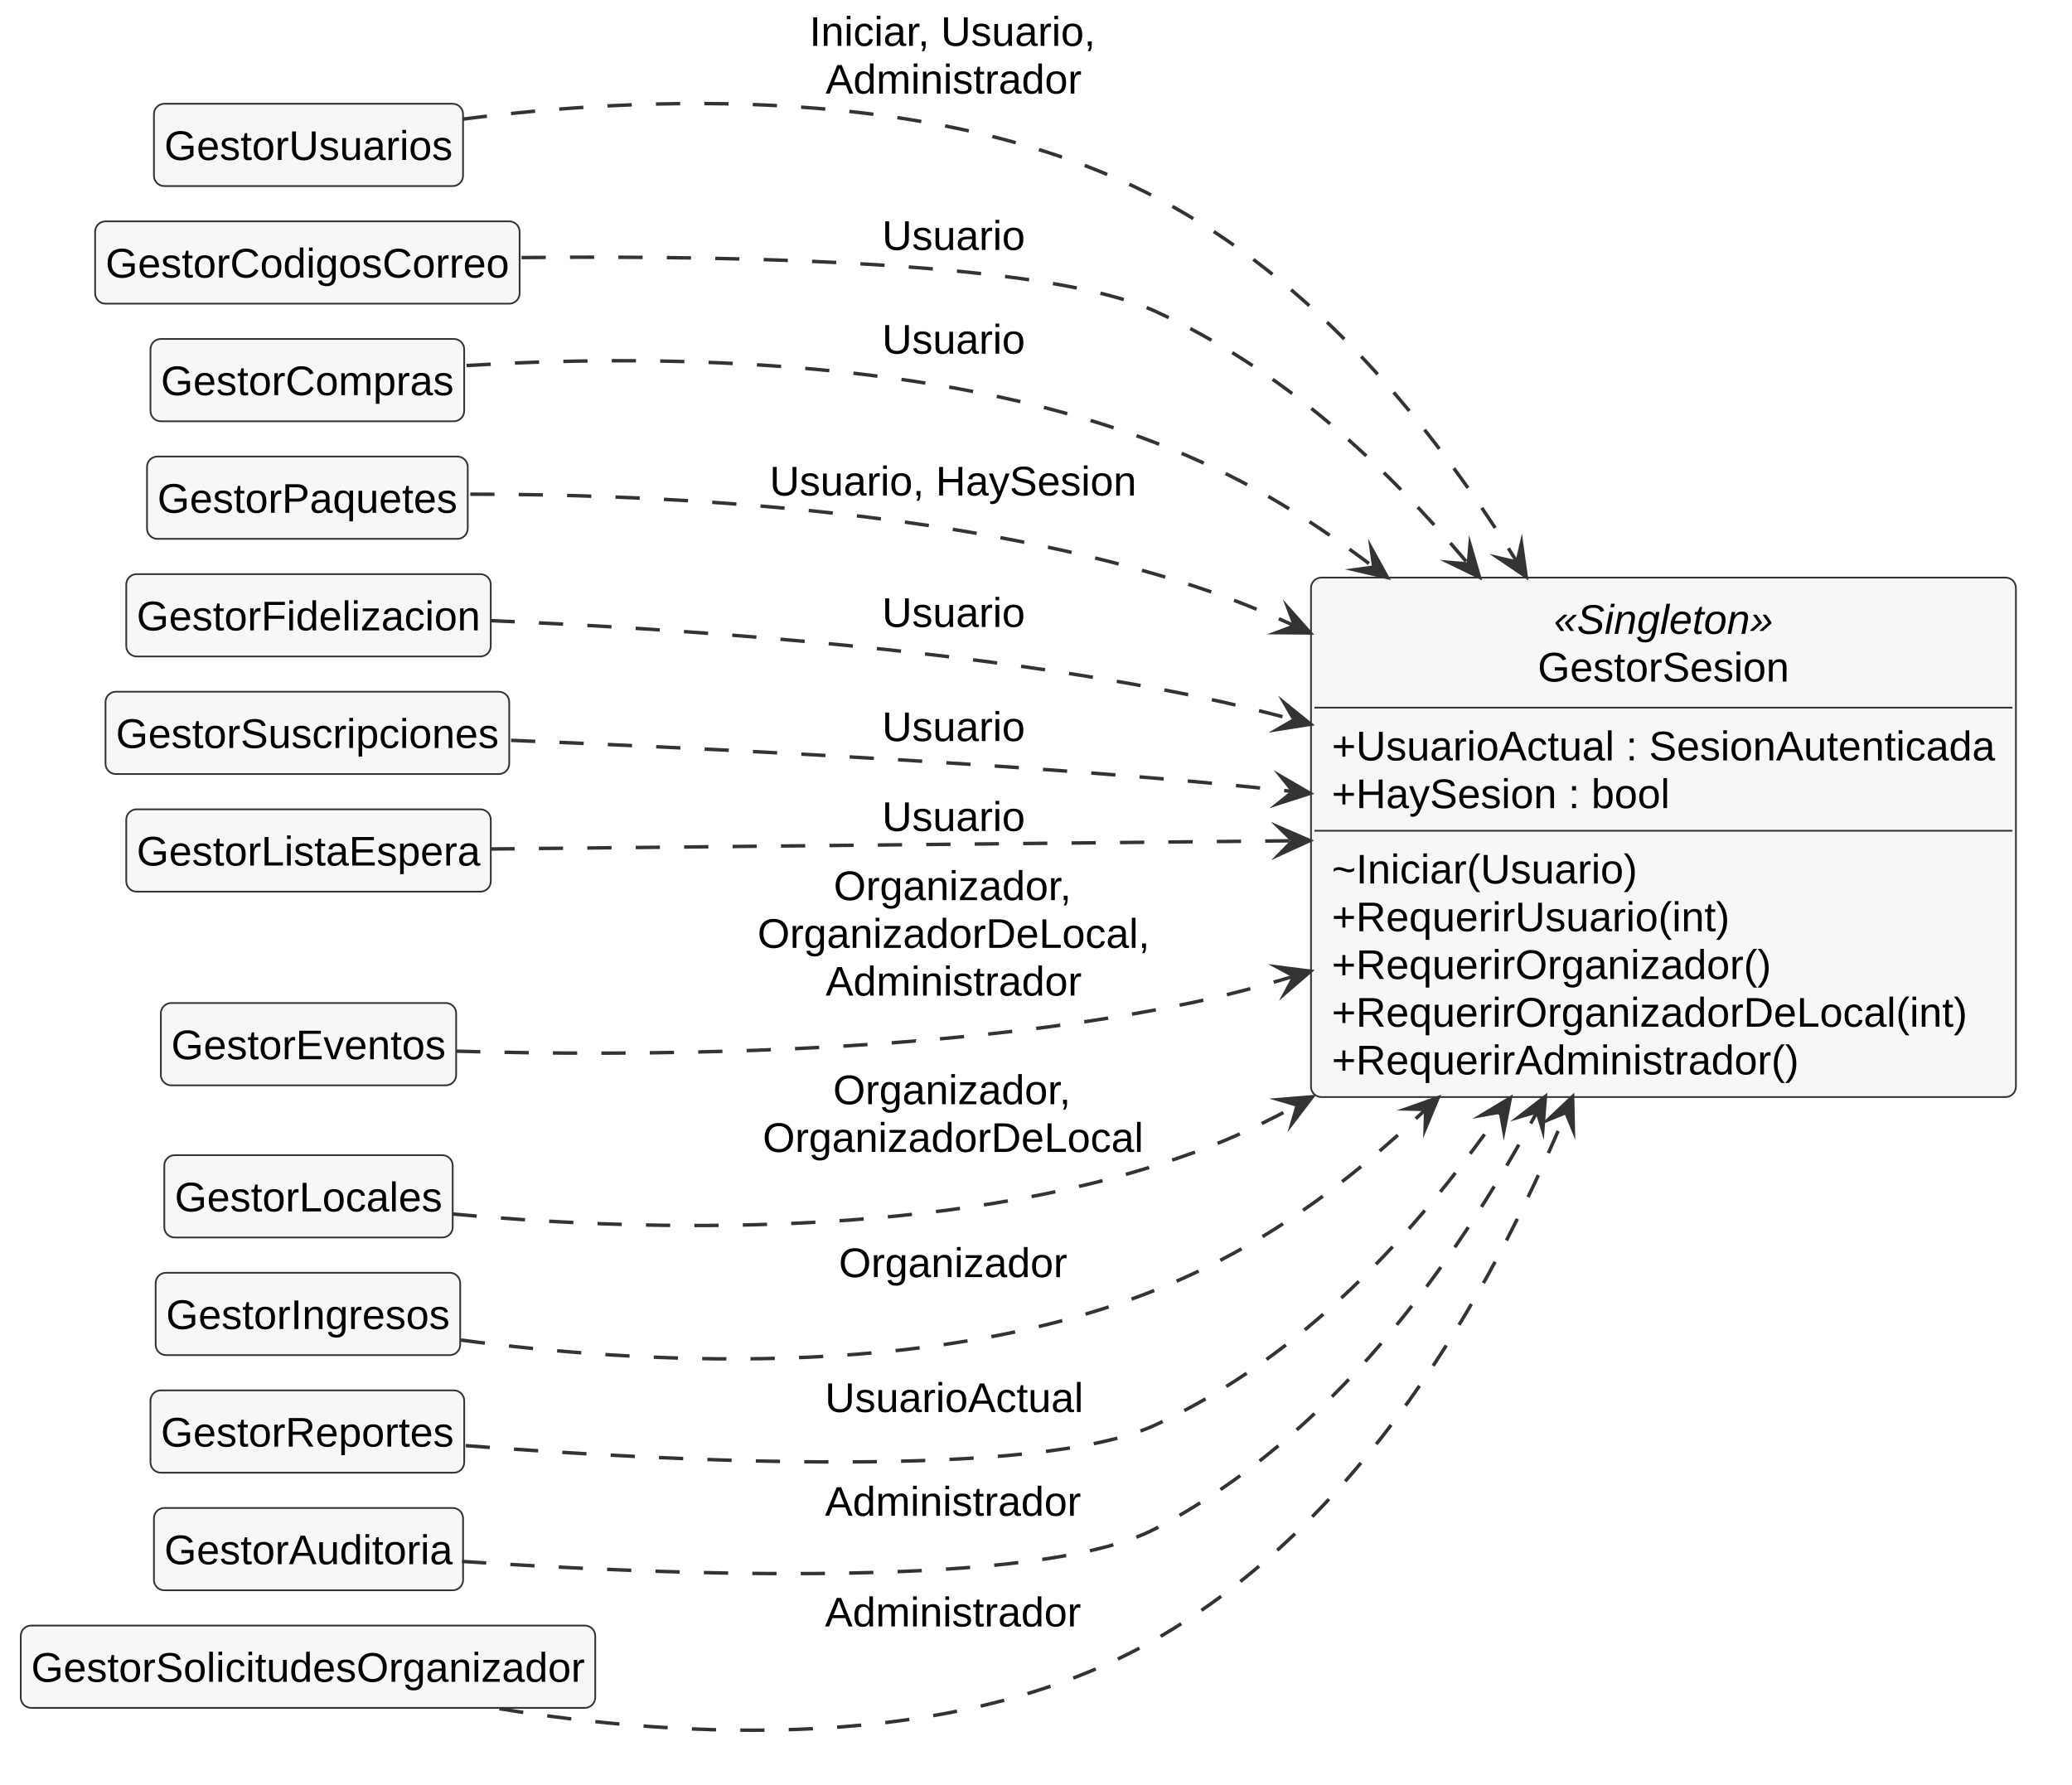
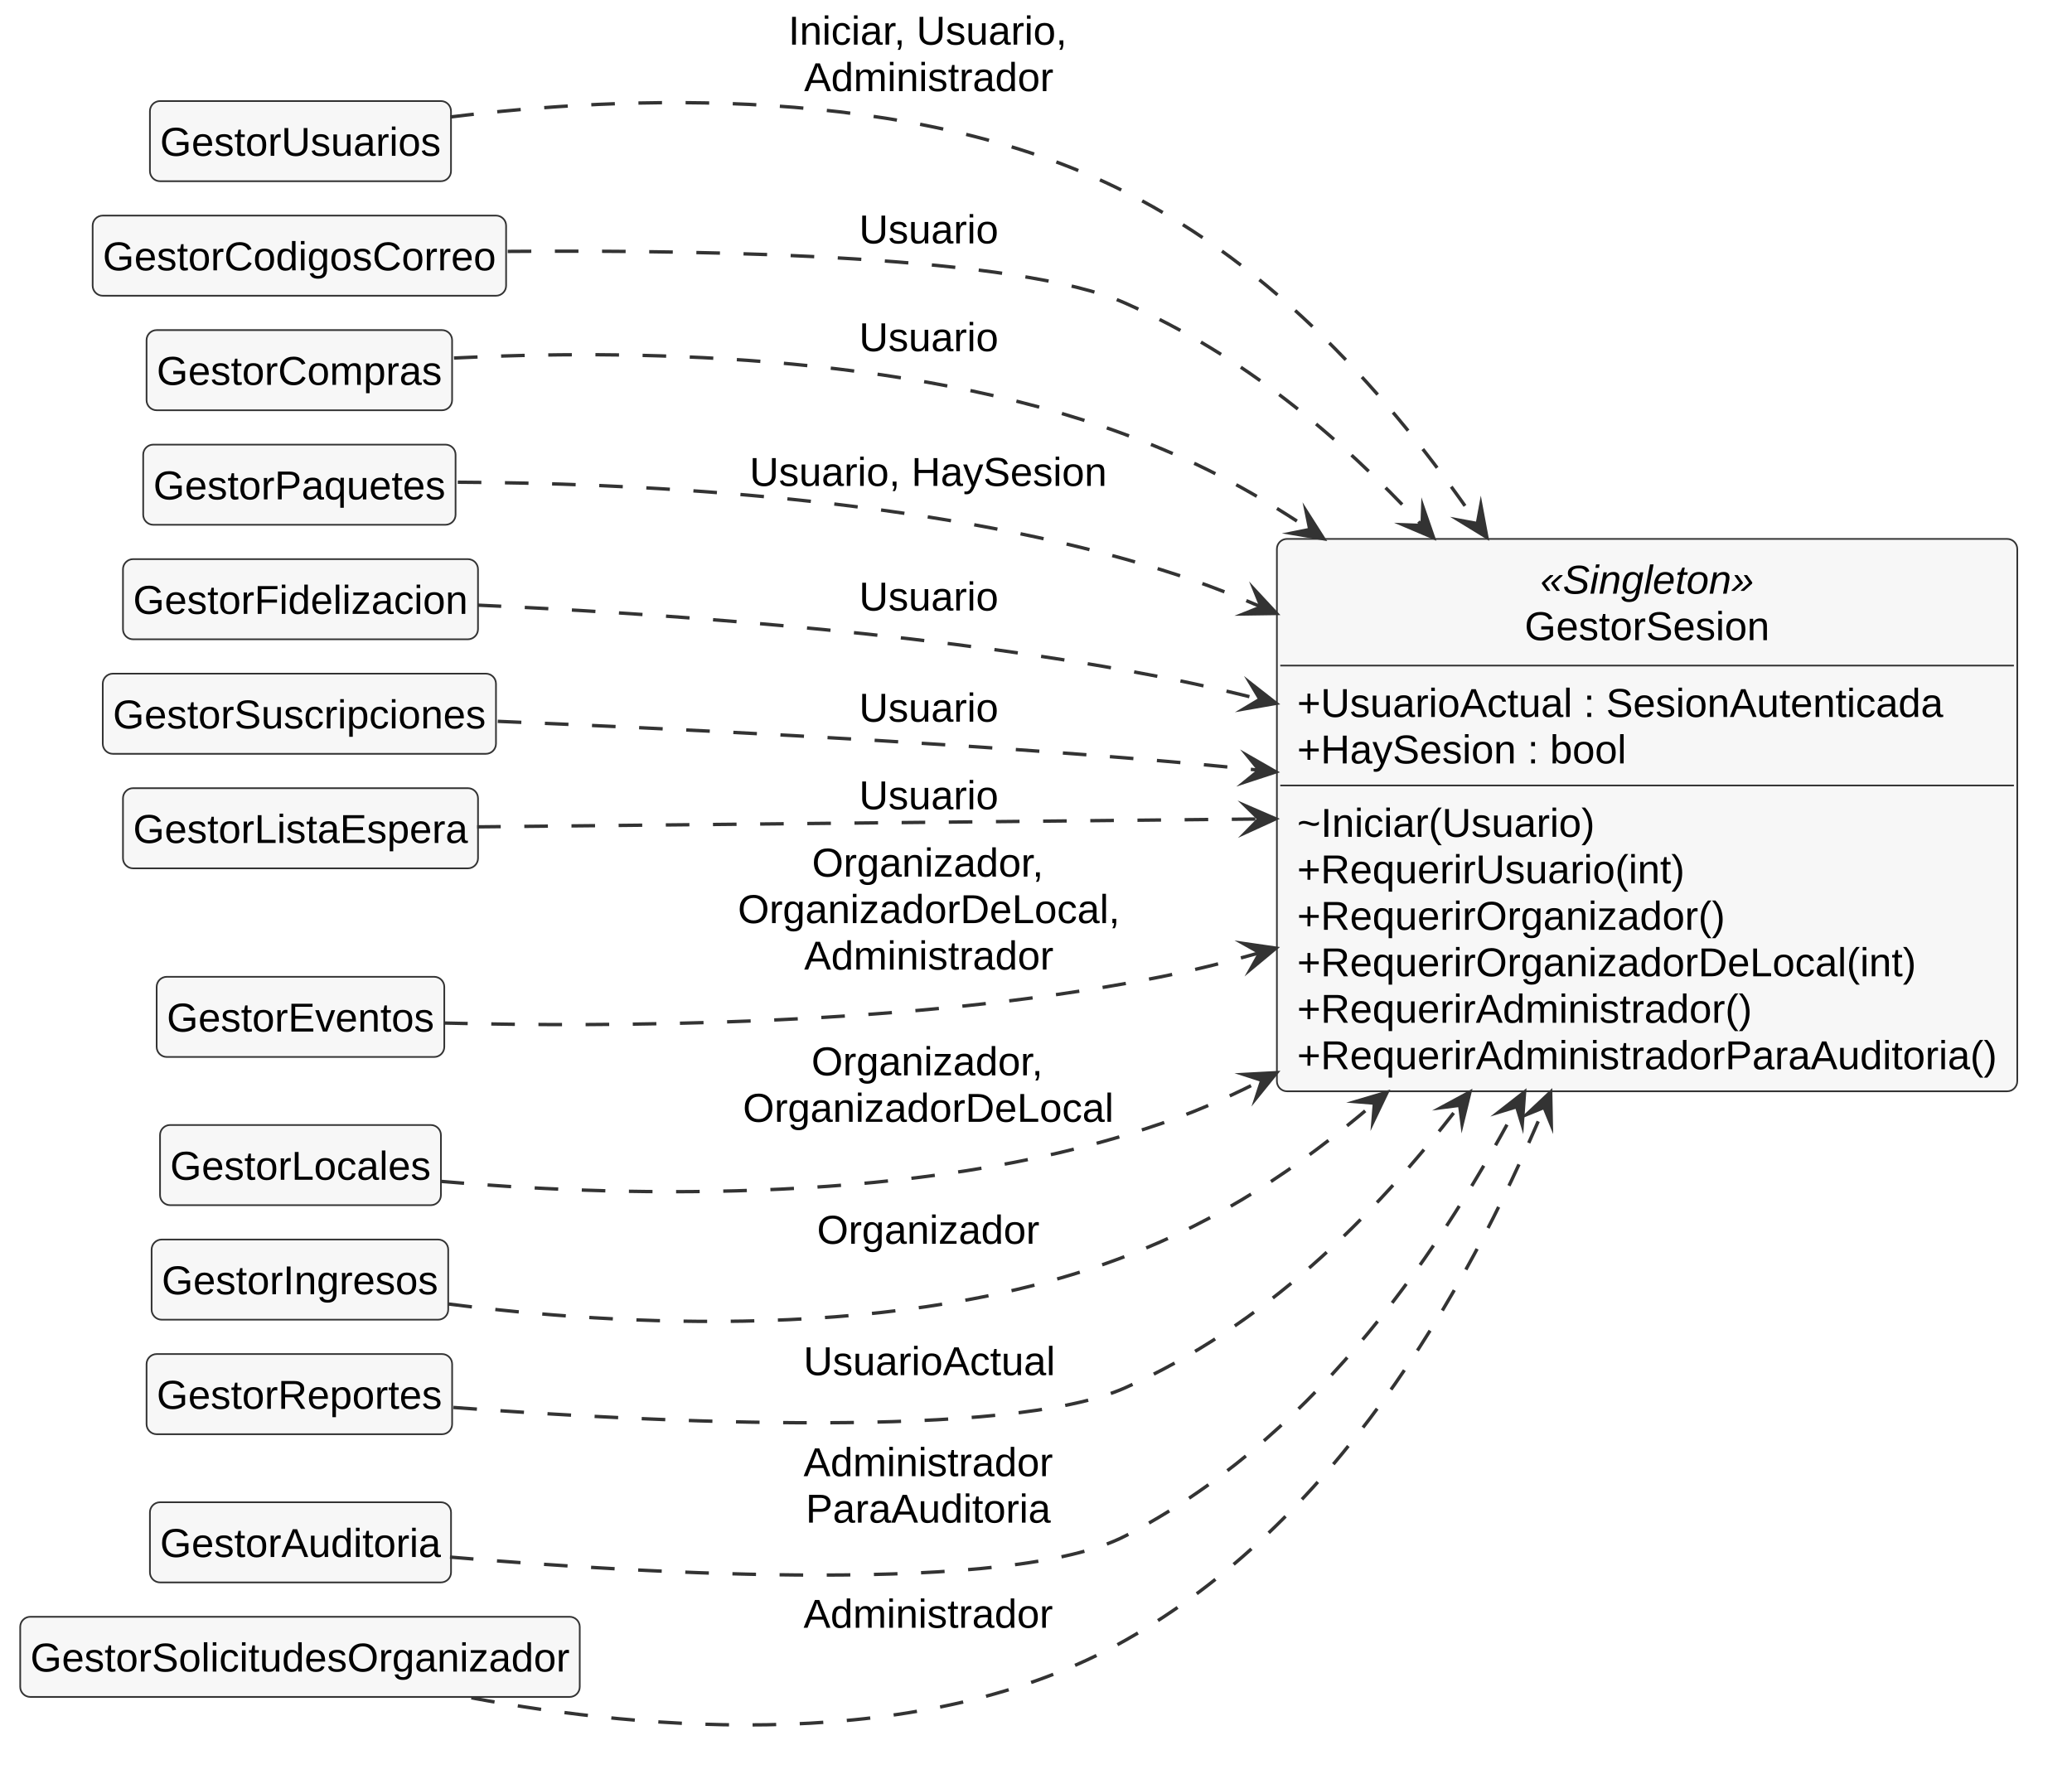
- <svg xmlns="http://www.w3.org/2000/svg" version="1.1" data-diagram-type="CLASS" style="width:599px;height:516px;background:#FFFFFF;" width="599px" height="516px" viewBox="0 0 599 516" zoomAndPan="magnify" preserveAspectRatio="none" contentStyleType="text/css">
+ <svg xmlns="http://www.w3.org/2000/svg" version="1.1" data-diagram-type="CLASS" style="width:615px;height:528px;background:#FFFFFF;" width="615px" height="528px" viewBox="0 0 615 528" zoomAndPan="magnify" preserveAspectRatio="none" contentStyleType="text/css">
  <defs />
  <g font-family="sans-serif" lengthAdjust="spacing">
    <g class="entity" data-qualified-name="GestorUsuarios" id="ent0001" data-source-line="14">
      <rect x="44.5" y="30" width="89.361" height="23.799" fill="#F7F7F7" style="stroke:#333;stroke-width:0.5;" rx="3" ry="3" />
      <text x="47.5" y="46.256" fill="#000" font-size="12" textLength="83.361" font-family="Arial">GestorUsuarios</text>
    </g>
    <g class="entity" data-qualified-name="GestorCodigosCorreo" id="ent0002" data-source-line="15">
      <rect x="27.5" y="64" width="122.719" height="23.799" fill="#F7F7F7" style="stroke:#333;stroke-width:0.5;" rx="3" ry="3" />
      <text x="30.5" y="80.256" fill="#000" font-size="12" textLength="116.719" font-family="Arial">GestorCodigosCorreo</text>
    </g>
    <g class="entity" data-qualified-name="GestorCompras" id="ent0003" data-source-line="16">
      <rect x="43.5" y="98" width="90.691" height="23.799" fill="#F7F7F7" style="stroke:#333;stroke-width:0.5;" rx="3" ry="3" />
      <text x="46.5" y="114.256" fill="#000" font-size="12" textLength="84.691" font-family="Arial">GestorCompras</text>
    </g>
    <g class="entity" data-qualified-name="GestorPaquetes" id="ent0004" data-source-line="17">
      <rect x="42.5" y="132" width="92.719" height="23.799" fill="#F7F7F7" style="stroke:#333;stroke-width:0.5;" rx="3" ry="3" />
      <text x="45.5" y="148.256" fill="#000" font-size="12" textLength="86.719" font-family="Arial">GestorPaquetes</text>
    </g>
    <g class="entity" data-qualified-name="GestorFidelizacion" id="ent0005" data-source-line="18">
      <rect x="36.5" y="166" width="105.375" height="23.799" fill="#F7F7F7" style="stroke:#333;stroke-width:0.5;" rx="3" ry="3" />
      <text x="39.5" y="182.256" fill="#000" font-size="12" textLength="99.375" font-family="Arial">GestorFidelizacion</text>
    </g>
    <g class="entity" data-qualified-name="GestorSuscripciones" id="ent0006" data-source-line="19">
      <rect x="30.5" y="200" width="116.713" height="23.799" fill="#F7F7F7" style="stroke:#333;stroke-width:0.5;" rx="3" ry="3" />
      <text x="33.5" y="216.256" fill="#000" font-size="12" textLength="110.713" font-family="Arial">GestorSuscripciones</text>
    </g>
    <g class="entity" data-qualified-name="GestorListaEspera" id="ent0007" data-source-line="20">
      <rect x="36.5" y="234" width="105.381" height="23.799" fill="#F7F7F7" style="stroke:#333;stroke-width:0.5;" rx="3" ry="3" />
      <text x="39.5" y="250.256" fill="#000" font-size="12" textLength="99.381" font-family="Arial">GestorListaEspera</text>
    </g>
    <g class="entity" data-qualified-name="GestorEventos" id="ent0008" data-source-line="21">
      <rect x="46.5" y="290" width="85.371" height="23.799" fill="#F7F7F7" style="stroke:#333;stroke-width:0.5;" rx="3" ry="3" />
      <text x="49.5" y="306.256" fill="#000" font-size="12" textLength="79.371" font-family="Arial">GestorEventos</text>
    </g>
    <g class="entity" data-qualified-name="GestorLocales" id="ent0009" data-source-line="22">
      <rect x="47.5" y="334" width="83.373" height="23.799" fill="#F7F7F7" style="stroke:#333;stroke-width:0.5;" rx="3" ry="3" />
      <text x="50.5" y="350.256" fill="#000" font-size="12" textLength="77.373" font-family="Arial">GestorLocales</text>
    </g>
    <g class="entity" data-qualified-name="GestorIngresos" id="ent0010" data-source-line="23">
      <rect x="45" y="368" width="88.037" height="23.799" fill="#F7F7F7" style="stroke:#333;stroke-width:0.5;" rx="3" ry="3" />
      <text x="48" y="384.256" fill="#000" font-size="12" textLength="82.037" font-family="Arial">GestorIngresos</text>
    </g>
    <g class="entity" data-qualified-name="GestorReportes" id="ent0011" data-source-line="24">
      <rect x="43.5" y="402" width="90.703" height="23.799" fill="#F7F7F7" style="stroke:#333;stroke-width:0.5;" rx="3" ry="3" />
      <text x="46.5" y="418.256" fill="#000" font-size="12" textLength="84.703" font-family="Arial">GestorReportes</text>
    </g>
    <g class="entity" data-qualified-name="GestorAuditoria" id="ent0012" data-source-line="25">
-       <rect x="44.5" y="436" width="89.373" height="23.799" fill="#F7F7F7" style="stroke:#333;stroke-width:0.5;" rx="3" ry="3" />
-       <text x="47.5" y="452.256" fill="#000" font-size="12" textLength="83.373" font-family="Arial">GestorAuditoria</text>
+       <rect x="44.5" y="446" width="89.373" height="23.799" fill="#F7F7F7" style="stroke:#333;stroke-width:0.5;" rx="3" ry="3" />
+       <text x="47.5" y="462.256" fill="#000" font-size="12" textLength="83.373" font-family="Arial">GestorAuditoria</text>
    </g>
    <g class="entity" data-qualified-name="GestorSolicitudesOrganizador" id="ent0013" data-source-line="26">
-       <rect x="6" y="470" width="166.078" height="23.799" fill="#F7F7F7" style="stroke:#333;stroke-width:0.5;" rx="3" ry="3" />
-       <text x="9" y="486.256" fill="#000" font-size="12" textLength="160.078" font-family="Arial">GestorSolicitudesOrganizador</text>
+       <rect x="6" y="480" width="166.078" height="23.799" fill="#F7F7F7" style="stroke:#333;stroke-width:0.5;" rx="3" ry="3" />
+       <text x="9" y="496.256" fill="#000" font-size="12" textLength="160.078" font-family="Arial">GestorSolicitudesOrganizador</text>
    </g>
    <g class="entity" data-qualified-name="GestorSesion" id="ent0014" data-source-line="27">
-       <rect x="379" y="167" width="203.783" height="150.189" fill="#F7F7F7" style="stroke:#333;stroke-width:0.5;" rx="3" ry="3" />
-       <text x="449.198" y="183.256" fill="#000" font-size="12" textLength="63.387" font-style="italic" font-family="Arial">«Singleton»</text>
-       <text x="444.54" y="197.055" fill="#000" font-size="12" textLength="72.703" font-family="Arial">GestorSesion</text>
-       <line x1="380" y1="204.598" x2="581.783" y2="204.598" style="stroke:#333;stroke-width:0.5;" />
-       <text x="385" y="219.854" fill="#000" font-size="12" textLength="191.783" font-family="Arial">+UsuarioActual : SesionAutenticada</text>
-       <text x="385" y="233.652" fill="#000" font-size="12" textLength="97.729" font-family="Arial">+HaySesion : bool</text>
-       <line x1="380" y1="240.195" x2="581.783" y2="240.195" style="stroke:#333;stroke-width:0.5;" />
-       <text x="385" y="255.451" fill="#000" font-size="12" textLength="88.359" font-family="Arial">~Iniciar(Usuario)</text>
-       <text x="385" y="269.25" fill="#000" font-size="12" textLength="115.043" font-family="Arial">+RequerirUsuario(int)</text>
-       <text x="385" y="283.049" fill="#000" font-size="12" textLength="127.055" font-family="Arial">+RequerirOrganizador()</text>
-       <text x="385" y="296.848" fill="#000" font-size="12" textLength="183.756" font-family="Arial">+RequerirOrganizadorDeLocal(int)</text>
-       <text x="385" y="310.646" fill="#000" font-size="12" textLength="135.047" font-family="Arial">+RequerirAdministrador()</text>
+       <rect x="379" y="160" width="219.756" height="163.988" fill="#F7F7F7" style="stroke:#333;stroke-width:0.5;" rx="3" ry="3" />
+       <text x="457.185" y="176.256" fill="#000" font-size="12" textLength="63.387" font-style="italic" font-family="Arial">«Singleton»</text>
+       <text x="452.526" y="190.055" fill="#000" font-size="12" textLength="72.703" font-family="Arial">GestorSesion</text>
+       <line x1="380" y1="197.598" x2="597.756" y2="197.598" style="stroke:#333;stroke-width:0.5;" />
+       <text x="385" y="212.854" fill="#000" font-size="12" textLength="191.783" font-family="Arial">+UsuarioActual : SesionAutenticada</text>
+       <text x="385" y="226.652" fill="#000" font-size="12" textLength="97.729" font-family="Arial">+HaySesion : bool</text>
+       <line x1="380" y1="233.195" x2="597.756" y2="233.195" style="stroke:#333;stroke-width:0.5;" />
+       <text x="385" y="248.451" fill="#000" font-size="12" textLength="88.359" font-family="Arial">~Iniciar(Usuario)</text>
+       <text x="385" y="262.25" fill="#000" font-size="12" textLength="115.043" font-family="Arial">+RequerirUsuario(int)</text>
+       <text x="385" y="276.049" fill="#000" font-size="12" textLength="127.055" font-family="Arial">+RequerirOrganizador()</text>
+       <text x="385" y="289.848" fill="#000" font-size="12" textLength="183.756" font-family="Arial">+RequerirOrganizadorDeLocal(int)</text>
+       <text x="385" y="303.646" fill="#000" font-size="12" textLength="135.047" font-family="Arial">+RequerirAdministrador()</text>
+       <text x="385" y="317.445" fill="#000" font-size="12" textLength="207.756" font-family="Arial">+RequerirAdministradorParaAuditoria()</text>
    </g>
    <g class="link" data-entity-1="ent0001" data-entity-2="ent0014" id="lnk15" data-link-type="dependency">
-       <polygon points="441.217,166.766,439.855,157.012,438.574,162.522,433.064,161.241,441.217,166.766" fill="#333" style="stroke:#333;stroke-width:1;stroke-linejoin:miter;stroke-miterlimit:10;" />
-       <path d="M133.822,34.44 C184.976,27.839 270.636,23.847 334,57 C380.041,81.089 413.69,122.563 438.574,162.522" style="stroke:#333;stroke-width:1;stroke-dasharray:7,7;" fill="none" />
+       <polygon points="441.336,159.552,439.528,149.87,438.501,155.433,432.938,154.406,441.336,159.552" fill="#333" style="stroke:#333;stroke-width:1;stroke-linejoin:miter;stroke-miterlimit:10;" />
+       <path d="M133.673,34.731 C184.684,28.406 270.209,24.677 334,57 C378.547,79.572 412.226,117.264 438.501,155.433" style="stroke:#333;stroke-width:1;stroke-dasharray:7,7;" fill="none" />
      <text x="234" y="13.256" fill="#000" font-size="12" textLength="83.361" font-family="Arial">Iniciar, Usuario,</text>
      <text x="238.667" y="27.055" fill="#000" font-size="12" textLength="74.027" font-family="Arial">Administrador</text>
    </g>
    <g class="link" data-entity-1="ent0002" data-entity-2="ent0014" id="lnk16" data-link-type="dependency">
-       <polygon points="427.715,166.896,424.97,157.438,424.491,163.074,418.855,162.596,427.715,166.896" fill="#333" style="stroke:#333;stroke-width:1;stroke-linejoin:miter;stroke-miterlimit:10;" />
-       <path d="M150.771,74.475 C212.257,73.818 302.588,75.539 334,90 C370.728,106.907 399.727,133.717 424.491,163.074" style="stroke:#333;stroke-width:1;stroke-dasharray:7,7;" fill="none" />
+       <polygon points="425.505,159.652,422.293,150.341,422.095,155.994,416.442,155.796,425.505,159.652" fill="#333" style="stroke:#333;stroke-width:1;stroke-linejoin:miter;stroke-miterlimit:10;" />
+       <path d="M150.696,74.642 C212.119,74.123 302.397,75.96 334,90 C368.845,105.481 396.859,128.923 422.095,155.994" style="stroke:#333;stroke-width:1;stroke-dasharray:7,7;" fill="none" />
      <text x="255" y="72.256" fill="#000" font-size="12" textLength="41.35" font-family="Arial">Usuario</text>
    </g>
    <g class="link" data-entity-1="ent0003" data-entity-2="ent0014" id="lnk17" data-link-type="dependency">
-       <polygon points="401.121,166.986,396.361,158.363,397.135,163.967,391.532,164.741,401.121,166.986" fill="#333" style="stroke:#333;stroke-width:1;stroke-linejoin:miter;stroke-miterlimit:10;" />
-       <path d="M134.877,105.697 C185.152,102.583 268.218,102.615 334,128 C357.702,137.146 376.693,148.485 397.135,163.967" style="stroke:#333;stroke-width:1;stroke-dasharray:7,7;" fill="none" />
-       <text x="255" y="102.256" fill="#000" font-size="12" textLength="41.35" font-family="Arial">Usuario</text>
+       <polygon points="392.914,159.962,387.634,151.648,388.751,157.194,383.205,158.31,392.914,159.962" fill="#333" style="stroke:#333;stroke-width:1;stroke-linejoin:miter;stroke-miterlimit:10;" />
+       <path d="M134.749,106.294 C184.911,103.756 267.875,104.459 334,129 C354.364,136.558 370.224,144.877 388.751,157.194" style="stroke:#333;stroke-width:1;stroke-dasharray:7,7;" fill="none" />
+       <text x="255" y="104.256" fill="#000" font-size="12" textLength="41.35" font-family="Arial">Usuario</text>
    </g>
    <g class="link" data-entity-1="ent0004" data-entity-2="ent0014" id="lnk18" data-link-type="dependency">
-       <polygon points="378.813,183.003,372.275,175.638,374.261,180.934,368.964,182.92,378.813,183.003" fill="#333" style="stroke:#333;stroke-width:1;stroke-linejoin:miter;stroke-miterlimit:10;" />
-       <path d="M135.952,142.885 C185.748,142.878 267.058,146.392 334,166 C348.946,170.378 359.593,174.267 374.261,180.934" style="stroke:#333;stroke-width:1;stroke-dasharray:7,7;" fill="none" />
-       <text x="222.5" y="143.256" fill="#000" font-size="12" textLength="106.049" font-family="Arial">Usuario, HaySesion</text>
+       <polygon points="378.912,182.13,372.205,174.919,374.314,180.168,369.065,182.277,378.912,182.13" fill="#333" style="stroke:#333;stroke-width:1;stroke-linejoin:miter;stroke-miterlimit:10;" />
+       <path d="M135.872,143.164 C185.599,143.397 266.851,147.114 334,166 C348.925,170.198 359.541,173.863 374.314,180.168" style="stroke:#333;stroke-width:1;stroke-dasharray:7,7;" fill="none" />
+       <text x="222.5" y="144.256" fill="#000" font-size="12" textLength="106.049" font-family="Arial">Usuario, HaySesion</text>
    </g>
    <g class="link" data-entity-1="ent0005" data-entity-2="ent0014" id="lnk19" data-link-type="dependency">
-       <polygon points="378.926,209.393,371.263,203.206,374.095,208.103,369.199,210.935,378.926,209.393" fill="#333" style="stroke:#333;stroke-width:1;stroke-linejoin:miter;stroke-miterlimit:10;" />
-       <path d="M141.817,179.45 C191.491,181.547 268.4,186.646 334,199 C348.672,201.763 359.148,204.111 374.095,208.103" style="stroke:#333;stroke-width:1;stroke-dasharray:7,7;" fill="none" />
+       <polygon points="378.798,208.814,371.042,202.744,373.948,207.598,369.095,210.504,378.798,208.814" fill="#333" style="stroke:#333;stroke-width:1;stroke-linejoin:miter;stroke-miterlimit:10;" />
+       <path d="M141.778,179.658 C191.425,181.906 268.315,187.11 334,199 C348.613,201.645 358.995,203.846 373.948,207.598" style="stroke:#333;stroke-width:1;stroke-dasharray:7,7;" fill="none" />
      <text x="255" y="181.256" fill="#000" font-size="12" textLength="41.35" font-family="Arial">Usuario</text>
    </g>
    <g class="link" data-entity-1="ent0006" data-entity-2="ent0014" id="lnk20" data-link-type="dependency">
-       <polygon points="378.765,229.38,370.249,224.433,373.794,228.841,369.386,232.386,378.765,229.38" fill="#333" style="stroke:#333;stroke-width:1;stroke-linejoin:miter;stroke-miterlimit:10;" />
-       <path d="M147.751,214.056 C197.237,216.062 270.384,219.607 334,225 C348.494,226.229 358.8,227.213 373.794,228.841" style="stroke:#333;stroke-width:1;stroke-dasharray:7,7;" fill="none" />
+       <polygon points="378.707,229.161,370.161,224.265,373.733,228.652,369.346,232.224,378.707,229.161" fill="#333" style="stroke:#333;stroke-width:1;stroke-linejoin:miter;stroke-miterlimit:10;" />
+       <path d="M147.743,214.153 C197.224,216.219 270.368,219.797 334,225 C348.477,226.184 358.725,227.115 373.733,228.652" style="stroke:#333;stroke-width:1;stroke-dasharray:7,7;" fill="none" />
      <text x="255" y="214.256" fill="#000" font-size="12" textLength="41.35" font-family="Arial">Usuario</text>
    </g>
    <g class="link" data-entity-1="ent0007" data-entity-2="ent0014" id="lnk21" data-link-type="dependency">
-       <polygon points="378.668,243.039,369.628,239.132,373.669,243.091,369.71,247.131,378.668,243.039" fill="#333" style="stroke:#333;stroke-width:1;stroke-linejoin:miter;stroke-miterlimit:10;" />
-       <path d="M141.789,245.469 C201.981,244.851 297.748,243.869 373.669,243.091" style="stroke:#333;stroke-width:1;stroke-dasharray:7,7;" fill="none" />
+       <polygon points="378.648,243.099,369.609,239.19,373.649,243.149,369.689,247.189,378.648,243.099" fill="#333" style="stroke:#333;stroke-width:1;stroke-linejoin:miter;stroke-miterlimit:10;" />
+       <path d="M141.624,245.481 C201.357,244.881 296.397,243.926 373.649,243.149" style="stroke:#333;stroke-width:1;stroke-dasharray:7,7;" fill="none" />
      <text x="255" y="240.256" fill="#000" font-size="12" textLength="41.35" font-family="Arial">Usuario</text>
    </g>
    <g class="link" data-entity-1="ent0008" data-entity-2="ent0014" id="lnk22" data-link-type="dependency">
-       <polygon points="378.904,280.803,369.133,279.569,374.117,282.245,371.44,287.229,378.904,280.803" fill="#333" style="stroke:#333;stroke-width:1;stroke-linejoin:miter;stroke-miterlimit:10;" />
-       <path d="M131.858,303.923 C180.789,305.336 263.995,305.134 334,292 C348.746,289.233 359.24,286.727 374.117,282.245" style="stroke:#333;stroke-width:1;stroke-dasharray:7,7;" fill="none" />
+       <polygon points="378.732,281.497,368.985,280.087,373.919,282.853,371.153,287.787,378.732,281.497" fill="#333" style="stroke:#333;stroke-width:1;stroke-linejoin:miter;stroke-miterlimit:10;" />
+       <path d="M131.821,303.724 C180.719,304.95 263.892,304.573 334,292 C348.664,289.37 359.045,287.042 373.919,282.853" style="stroke:#333;stroke-width:1;stroke-dasharray:7,7;" fill="none" />
      <text x="241.014" y="260.256" fill="#000" font-size="12" textLength="69.369" font-family="Arial">Organizador,</text>
      <text x="219" y="274.055" fill="#000" font-size="12" textLength="113.396" font-family="Arial">OrganizadorDeLocal,</text>
      <text x="238.685" y="287.854" fill="#000" font-size="12" textLength="74.027" font-family="Arial">Administrador</text>
    </g>
    <g class="link" data-entity-1="ent0009" data-entity-2="ent0014" id="lnk23" data-link-type="dependency">
-       <polygon points="379.415,317.113,369.599,317.922,375.028,319.512,373.438,324.941,379.415,317.113" fill="#333" style="stroke:#333;stroke-width:1;stroke-linejoin:miter;stroke-miterlimit:10;" />
-       <path d="M130.85,351.005 C180.246,355.594 265.303,358.768 334,337 C349.423,332.113 360.389,327.519 375.028,319.512" style="stroke:#333;stroke-width:1;stroke-dasharray:7,7;" fill="none" />
+       <polygon points="378.958,318.458,369.124,318.984,374.504,320.73,372.759,326.11,378.958,318.458" fill="#333" style="stroke:#333;stroke-width:1;stroke-linejoin:miter;stroke-miterlimit:10;" />
+       <path d="M130.763,350.724 C180.073,355.037 265.046,357.938 334,337 C349.18,332.391 359.909,328.175 374.504,320.73" style="stroke:#333;stroke-width:1;stroke-dasharray:7,7;" fill="none" />
      <text x="240.847" y="319.256" fill="#000" font-size="12" textLength="69.369" font-family="Arial">Organizador,</text>
      <text x="220.5" y="333.055" fill="#000" font-size="12" textLength="110.063" font-family="Arial">OrganizadorDeLocal</text>
    </g>
    <g class="link" data-entity-1="ent0010" data-entity-2="ent0014" id="lnk24" data-link-type="dependency">
-       <polygon points="415.774,317.341,406.491,320.629,412.145,320.78,411.994,326.435,415.774,317.341" fill="#333" style="stroke:#333;stroke-width:1;stroke-linejoin:miter;stroke-miterlimit:10;" />
-       <path d="M133.236,387.448 C183.462,394.17 267.883,399.407 334,373 C364.361,360.874 388.853,342.86 412.145,320.78" style="stroke:#333;stroke-width:1;stroke-dasharray:7,7;" fill="none" />
+       <polygon points="411.741,324.26,402.298,327.061,407.938,327.507,407.492,333.146,411.741,324.26" fill="#333" style="stroke:#333;stroke-width:1;stroke-linejoin:miter;stroke-miterlimit:10;" />
+       <path d="M133.114,387.138 C183.226,393.567 267.539,398.531 334,373 C362.179,362.175 385.002,347.085 407.938,327.507" style="stroke:#333;stroke-width:1;stroke-dasharray:7,7;" fill="none" />
      <text x="242.5" y="369.256" fill="#000" font-size="12" textLength="66.035" font-family="Arial">Organizador</text>
    </g>
    <g class="link" data-entity-1="ent0011" data-entity-2="ent0014" id="lnk25" data-link-type="dependency">
-       <polygon points="436.638,317.426,428.199,322.504,433.77,321.522,434.752,327.093,436.638,317.426" fill="#333" style="stroke:#333;stroke-width:1;stroke-linejoin:miter;stroke-miterlimit:10;" />
-       <path d="M134.628,417.978 C195.198,422.643 299.804,427.878 334,412 C376.696,392.175 408.78,357.208 433.77,321.522" style="stroke:#333;stroke-width:1;stroke-dasharray:7,7;" fill="none" />
+       <polygon points="436.31,324.193,427.642,328.869,433.253,328.15,433.972,333.761,436.31,324.193" fill="#333" style="stroke:#333;stroke-width:1;stroke-linejoin:miter;stroke-miterlimit:10;" />
+       <path d="M134.57,417.852 C195.071,422.366 299.597,427.424 334,412 C375.244,393.509 407.13,361.954 433.253,328.15" style="stroke:#333;stroke-width:1;stroke-dasharray:7,7;" fill="none" />
      <text x="238.5" y="408.256" fill="#000" font-size="12" textLength="74.701" font-family="Arial">UsuarioActual</text>
    </g>
    <g class="link" data-entity-1="ent0012" data-entity-2="ent0014" id="lnk26" data-link-type="dependency">
-       <polygon points="446.763,317.018,438.966,323.035,444.387,321.417,446.005,326.837,446.763,317.018" fill="#333" style="stroke:#333;stroke-width:1;stroke-linejoin:miter;stroke-miterlimit:10;" />
-       <path d="M133.572,451.456 C194.2,455.506 300.356,459.618 334,442 C384.937,415.326 420.126,366.33 444.387,321.417" style="stroke:#333;stroke-width:1;stroke-dasharray:7,7;" fill="none" />
+       <polygon points="452.521,324.167,444.762,330.233,450.172,328.581,451.824,333.991,452.521,324.167" fill="#333" style="stroke:#333;stroke-width:1;stroke-linejoin:miter;stroke-miterlimit:10;" />
+       <path d="M133.552,462.274 C194.155,467.445 300.281,473.452 334,456 C387.761,428.175 424.726,376.401 450.172,328.581" style="stroke:#333;stroke-width:1;stroke-dasharray:7,7;" fill="none" />
      <text x="238.5" y="438.256" fill="#000" font-size="12" textLength="74.027" font-family="Arial">Administrador</text>
+       <text x="239.159" y="452.055" fill="#000" font-size="12" textLength="72.709" font-family="Arial">ParaAuditoria</text>
    </g>
    <g class="link" data-entity-1="ent0013" data-entity-2="ent0014" id="lnk27" data-link-type="dependency">
-       <polygon points="454.63,317.06,447.466,323.819,452.7,321.673,454.847,326.906,454.63,317.06" fill="#333" style="stroke:#333;stroke-width:1;stroke-linejoin:miter;stroke-miterlimit:10;" />
-       <path d="M144.359,494.033 C196.585,502.565 275.916,507.329 334,474 C393.336,439.953 430.14,375.603 452.7,321.673" style="stroke:#333;stroke-width:1;stroke-dasharray:7,7;" fill="none" />
-       <text x="238.5" y="470.256" fill="#000" font-size="12" textLength="74.027" font-family="Arial">Administrador</text>
+       <polygon points="460.265,324.177,453.083,330.917,458.323,328.784,460.456,334.024,460.265,324.177" fill="#333" style="stroke:#333;stroke-width:1;stroke-linejoin:miter;stroke-miterlimit:10;" />
+       <path d="M139.891,504.059 C191.917,513.789 274.081,520.915 334,487 C395.866,451.982 434.449,385.432 458.323,328.784" style="stroke:#333;stroke-width:1;stroke-dasharray:7,7;" fill="none" />
+       <text x="238.5" y="483.256" fill="#000" font-size="12" textLength="74.027" font-family="Arial">Administrador</text>
    </g>
  </g>
</svg>
